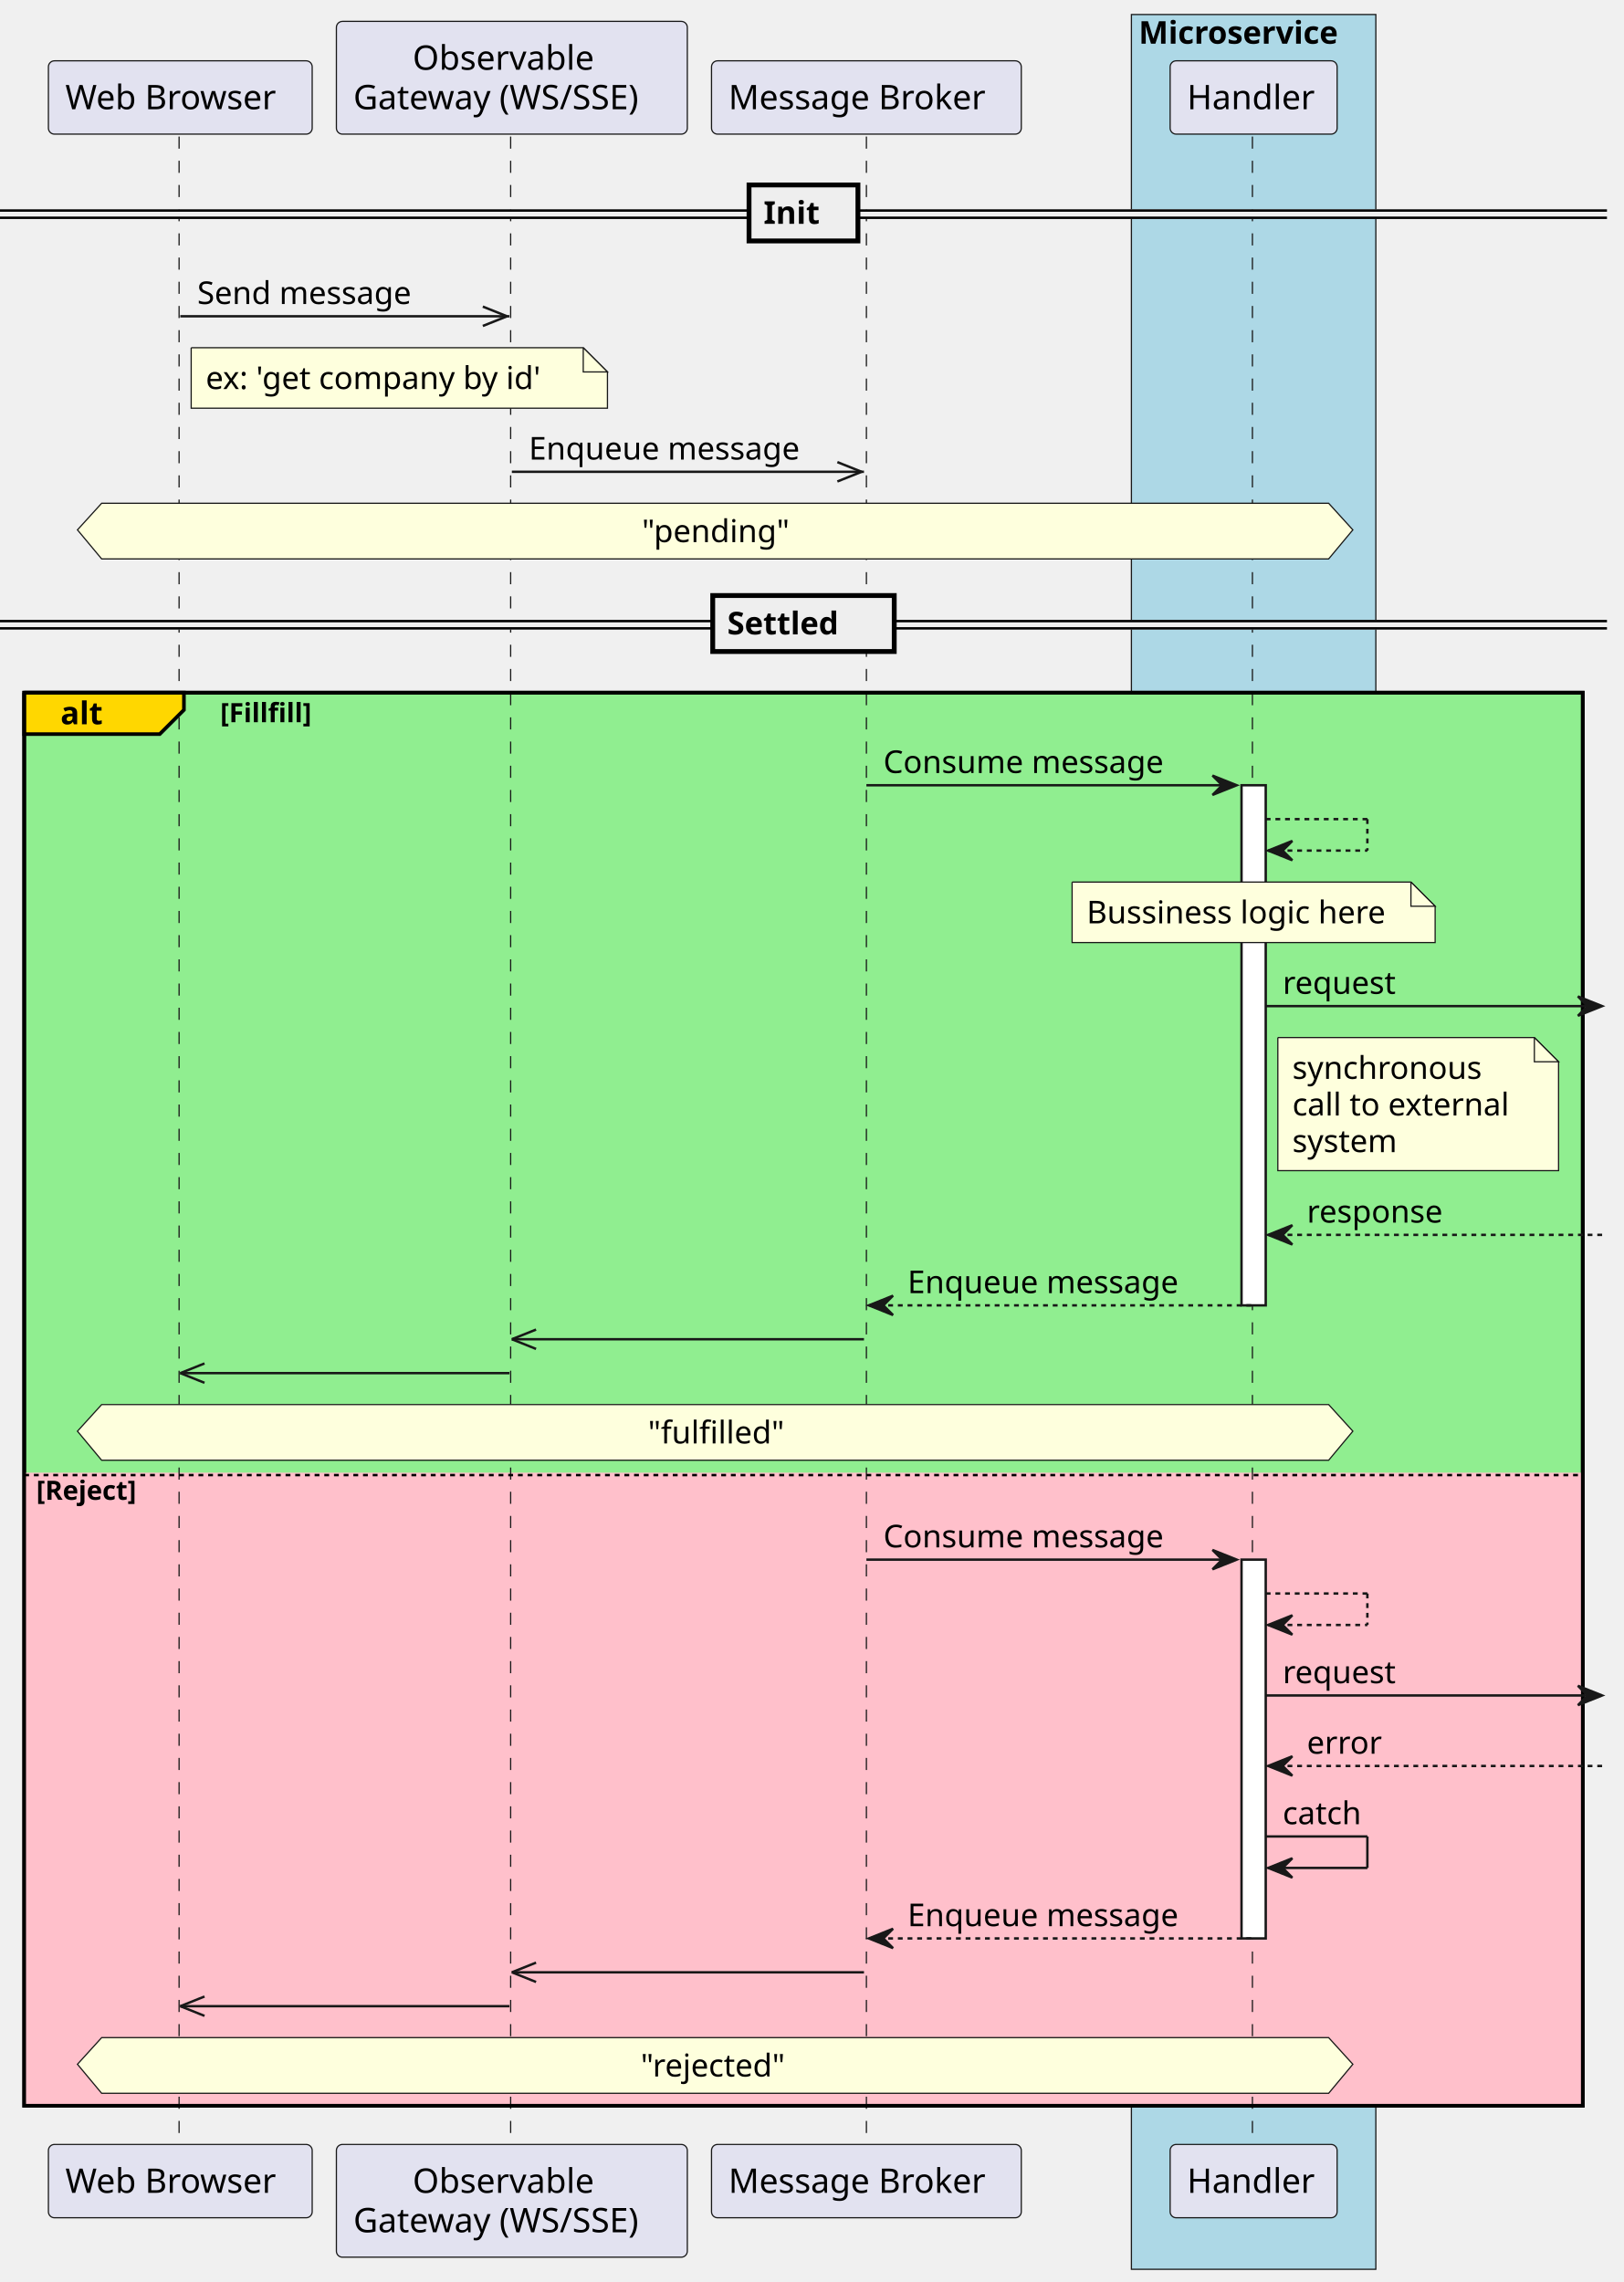
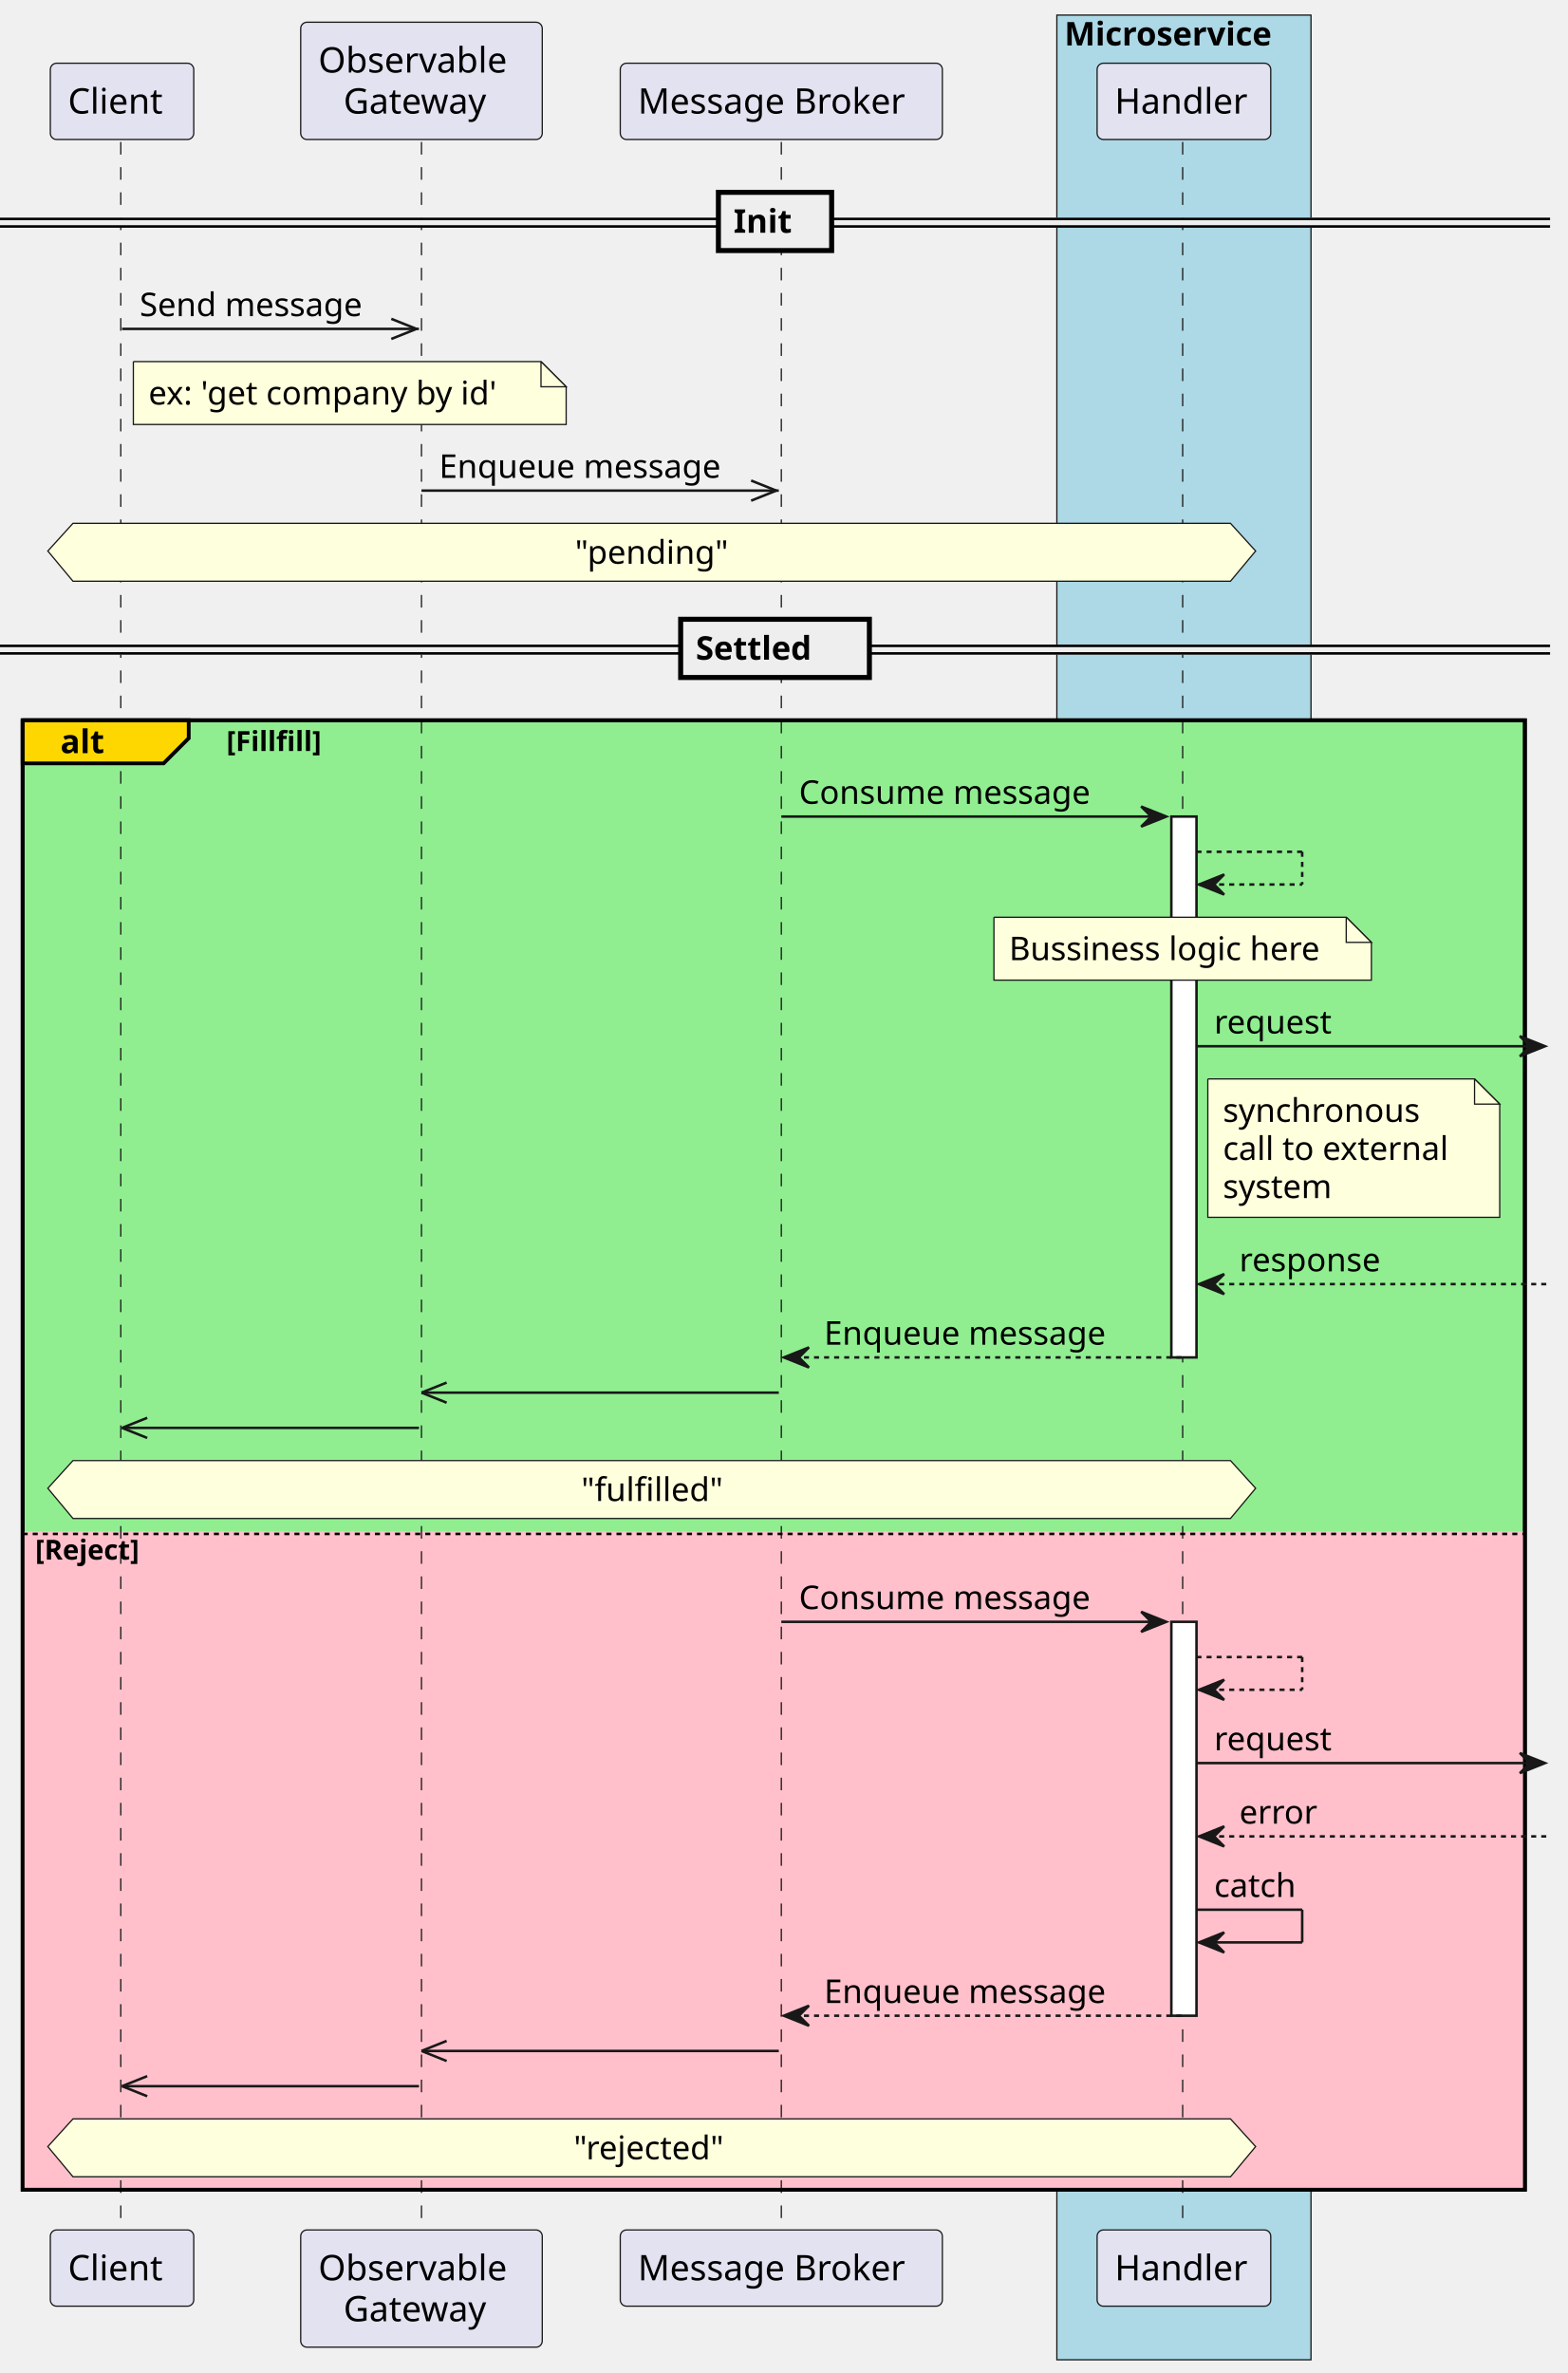
- <svg xmlns="http://www.w3.org/2000/svg" contentStyleType="text/css" height="943px" preserveAspectRatio="none" style="width:671px;height:943px;" version="1.1" viewBox="0 0 671 943" width="671px" zoomAndPan="magnify">
+ <svg xmlns="http://www.w3.org/2000/svg" contentStyleType="text/css" height="943px" preserveAspectRatio="none" style="width:623px;height:943px;" version="1.1" viewBox="0 0 623 943" width="623px" zoomAndPan="magnify">
  <defs>
    <style type="text/css">*.s_181818_e7e7e7 {stroke:#181818;}*.f_000000_ffffff {fill:#000000;}*.f_ffffff_000000 {fill:#ffffff;}*.s_000000_ffffff {stroke:#000000;}*.f_eeeeee_111111 {fill:#eeeeee;}*.s_eeeeee_111111 {stroke:#eeeeee;}*.f_feffdd_333333 {fill:#feffdd;}*.f_181818_e7e7e7 {fill:#181818;}@media (prefers-color-scheme:dark) {*.s_181818_e7e7e7 {stroke:#e7e7e7;}*.f_000000_ffffff {fill:#ffffff;}*.f_ffffff_000000 {fill:#000000;}*.s_000000_ffffff {stroke:#ffffff;}*.f_eeeeee_111111 {fill:#111111;}*.s_eeeeee_111111 {stroke:#111111;}*.f_feffdd_333333 {fill:#333333;}*.f_181818_e7e7e7 {fill:#e7e7e7;}}</style>
  </defs>
  <g>
-     <rect class="s_181818_e7e7e7" fill="#ADD8E6" height="931.75" style="stroke-width:0.5;" width="101" x="467.5" y="6" />
-     <text class="f_000000_ffffff" font-family="sans-serif" font-size="13" font-weight="bold" lengthAdjust="spacing" textLength="95" x="470.5" y="18.067">Microservice</text>
-     <rect class="f_ffffff_000000 s_181818_e7e7e7" height="214.93" style="stroke-width:1.0;" width="10" x="513" y="324.492" />
-     <rect class="f_ffffff_000000 s_181818_e7e7e7" height="156.531" style="stroke-width:1.0;" width="10" x="513" y="644.492" />
-     <rect class="s_000000_ffffff" fill="#90EE90" height="583.93" style="stroke-width:1.5;" width="644" x="10" y="286.227" />
-     <rect fill="#FFC0CB" height="261.602" style="stroke:none;stroke-width:1.0;" width="644" x="10" y="608.555" />
-     <line class="s_181818_e7e7e7" style="stroke-width:0.5;stroke-dasharray:5.0,5.0;" x1="74" x2="74" y1="56.43" y2="887.156" />
-     <line class="s_181818_e7e7e7" style="stroke-width:0.5;stroke-dasharray:5.0,5.0;" x1="211" x2="211" y1="56.43" y2="887.156" />
-     <line class="s_181818_e7e7e7" style="stroke-width:0.5;stroke-dasharray:5.0,5.0;" x1="358" x2="358" y1="56.43" y2="887.156" />
-     <line class="s_181818_e7e7e7" style="stroke-width:0.5;stroke-dasharray:5.0,5.0;" x1="517.5" x2="517.5" y1="56.43" y2="887.156" />
-     <rect class="s_181818_e7e7e7" fill="#E2E2F0" height="30.297" rx="2.5" ry="2.5" style="stroke-width:0.5;" width="109" x="20" y="25.133" />
-     <text class="f_000000_ffffff" font-family="sans-serif" font-size="14" lengthAdjust="spacing" textLength="95" x="27" y="45.128">Web Browser</text>
-     <rect class="s_181818_e7e7e7" fill="#E2E2F0" height="30.297" rx="2.5" ry="2.5" style="stroke-width:0.5;" width="109" x="20" y="886.156" />
-     <text class="f_000000_ffffff" font-family="sans-serif" font-size="14" lengthAdjust="spacing" textLength="95" x="27" y="906.151">Web Browser</text>
-     <rect class="s_181818_e7e7e7" fill="#E2E2F0" height="46.594" rx="2.5" ry="2.5" style="stroke-width:0.5;" width="145" x="139" y="8.836" />
-     <text class="f_000000_ffffff" font-family="sans-serif" font-size="14" lengthAdjust="spacing" textLength="82" x="170.5" y="28.831">Observable</text>
-     <text class="f_000000_ffffff" font-family="sans-serif" font-size="14" lengthAdjust="spacing" textLength="131" x="146" y="45.128">Gateway (WS/SSE)</text>
-     <rect class="s_181818_e7e7e7" fill="#E2E2F0" height="46.594" rx="2.5" ry="2.5" style="stroke-width:0.5;" width="145" x="139" y="886.156" />
-     <text class="f_000000_ffffff" font-family="sans-serif" font-size="14" lengthAdjust="spacing" textLength="82" x="170.5" y="906.151">Observable</text>
-     <text class="f_000000_ffffff" font-family="sans-serif" font-size="14" lengthAdjust="spacing" textLength="131" x="146" y="922.448">Gateway (WS/SSE)</text>
-     <rect class="s_181818_e7e7e7" fill="#E2E2F0" height="30.297" rx="2.5" ry="2.5" style="stroke-width:0.5;" width="128" x="294" y="25.133" />
-     <text class="f_000000_ffffff" font-family="sans-serif" font-size="14" lengthAdjust="spacing" textLength="114" x="301" y="45.128">Message Broker</text>
-     <rect class="s_181818_e7e7e7" fill="#E2E2F0" height="30.297" rx="2.5" ry="2.5" style="stroke-width:0.5;" width="128" x="294" y="886.156" />
-     <text class="f_000000_ffffff" font-family="sans-serif" font-size="14" lengthAdjust="spacing" textLength="114" x="301" y="906.151">Message Broker</text>
-     <rect class="s_181818_e7e7e7" fill="#E2E2F0" height="30.297" rx="2.5" ry="2.5" style="stroke-width:0.5;" width="69" x="483.5" y="25.133" />
-     <text class="f_000000_ffffff" font-family="sans-serif" font-size="14" lengthAdjust="spacing" textLength="55" x="490.5" y="45.128">Handler</text>
-     <rect class="s_181818_e7e7e7" fill="#E2E2F0" height="30.297" rx="2.5" ry="2.5" style="stroke-width:0.5;" width="69" x="483.5" y="886.156" />
-     <text class="f_000000_ffffff" font-family="sans-serif" font-size="14" lengthAdjust="spacing" textLength="55" x="490.5" y="906.151">Handler</text>
-     <rect class="f_ffffff_000000 s_181818_e7e7e7" height="214.93" style="stroke-width:1.0;" width="10" x="513" y="324.492" />
-     <rect class="f_ffffff_000000 s_181818_e7e7e7" height="156.531" style="stroke-width:1.0;" width="10" x="513" y="644.492" />
-     <rect class="f_eeeeee_111111 s_eeeeee_111111" height="3" style="stroke-width:1.0;" width="664" x="0" y="86.996" />
-     <line class="s_000000_ffffff" style="stroke-width:1.0;" x1="0" x2="664" y1="86.996" y2="86.996" />
-     <line class="s_000000_ffffff" style="stroke-width:1.0;" x1="0" x2="664" y1="89.996" y2="89.996" />
-     <rect class="f_eeeeee_111111 s_000000_ffffff" height="23.133" style="stroke-width:2.0;" width="45" x="309.5" y="76.43" />
-     <text class="f_000000_ffffff" font-family="sans-serif" font-size="13" font-weight="bold" lengthAdjust="spacing" textLength="26" x="315.5" y="92.497">Init</text>
-     <line class="s_181818_e7e7e7" style="stroke-width:1.0;" x1="209.5" x2="199.5" y1="130.695" y2="126.695" />
-     <line class="s_181818_e7e7e7" style="stroke-width:1.0;" x1="209.5" x2="199.5" y1="130.695" y2="134.695" />
-     <line class="s_181818_e7e7e7" style="stroke-width:1.0;" x1="74.5" x2="210.5" y1="130.695" y2="130.695" />
-     <text class="f_000000_ffffff" font-family="sans-serif" font-size="13" lengthAdjust="spacing" textLength="95" x="81.5" y="125.629">Send message</text>
-     <path class="f_feffdd_333333 s_181818_e7e7e7" d="M79,143.695 L79,168.695 L251,168.695 L251,153.695 L241,143.695 L79,143.695 " style="stroke-width:0.5;" />
-     <path class="f_feffdd_333333 s_181818_e7e7e7" d="M241,143.695 L241,153.695 L251,153.695 L241,143.695 " style="stroke-width:0.5;" />
-     <text class="f_000000_ffffff" font-family="sans-serif" font-size="13" lengthAdjust="spacing" textLength="151" x="85" y="160.762">ex: 'get company by id'</text>
-     <line class="s_181818_e7e7e7" style="stroke-width:1.0;" x1="356" x2="346" y1="194.961" y2="190.961" />
-     <line class="s_181818_e7e7e7" style="stroke-width:1.0;" x1="356" x2="346" y1="194.961" y2="198.961" />
-     <line class="s_181818_e7e7e7" style="stroke-width:1.0;" x1="211.5" x2="357" y1="194.961" y2="194.961" />
-     <text class="f_000000_ffffff" font-family="sans-serif" font-size="13" lengthAdjust="spacing" textLength="119" x="218.5" y="189.895">Enqueue message</text>
-     <polygon class="f_feffdd_333333 s_181818_e7e7e7" points="42,207.961,549,207.961,559,218.961,549,230.961,42,230.961,32,218.961,42,207.961" style="stroke-width:0.5;" />
-     <text class="f_000000_ffffff" font-family="sans-serif" font-size="13" lengthAdjust="spacing" textLength="61" x="265.25" y="224.028">"pending"</text>
-     <rect class="f_eeeeee_111111 s_eeeeee_111111" height="3" style="stroke-width:1.0;" width="664" x="0" y="256.66" />
-     <line class="s_000000_ffffff" style="stroke-width:1.0;" x1="0" x2="664" y1="256.66" y2="256.66" />
-     <line class="s_000000_ffffff" style="stroke-width:1.0;" x1="0" x2="664" y1="259.66" y2="259.66" />
-     <rect class="f_eeeeee_111111 s_000000_ffffff" height="23.133" style="stroke-width:2.0;" width="75" x="294.5" y="246.094" />
-     <text class="f_000000_ffffff" font-family="sans-serif" font-size="13" font-weight="bold" lengthAdjust="spacing" textLength="56" x="300.5" y="262.161">Settled</text>
-     <path class="s_000000_ffffff" d="M10,286.227 L76,286.227 L76,293.359 L66,303.359 L10,303.359 L10,286.227 " fill="#FFD700" style="stroke-width:1.5;" />
-     <rect class="s_000000_ffffff" fill="none" height="583.93" style="stroke-width:1.5;" width="644" x="10" y="286.227" />
-     <text class="f_000000_ffffff" font-family="sans-serif" font-size="13" font-weight="bold" lengthAdjust="spacing" textLength="21" x="25" y="299.293">alt</text>
-     <text class="f_000000_ffffff" font-family="sans-serif" font-size="11" font-weight="bold" lengthAdjust="spacing" textLength="48" x="91" y="298.437">[Fillfill]</text>
-     <polygon class="f_181818_e7e7e7 s_181818_e7e7e7" points="501,320.492,511,324.492,501,328.492,505,324.492" style="stroke-width:1.0;" />
-     <line class="s_181818_e7e7e7" style="stroke-width:1.0;" x1="358" x2="507" y1="324.492" y2="324.492" />
-     <text class="f_000000_ffffff" font-family="sans-serif" font-size="13" lengthAdjust="spacing" textLength="124" x="365" y="319.426">Consume message</text>
-     <line class="s_181818_e7e7e7" style="stroke-width:1.0;stroke-dasharray:2.0,2.0;" x1="523" x2="565" y1="338.492" y2="338.492" />
-     <line class="s_181818_e7e7e7" style="stroke-width:1.0;stroke-dasharray:2.0,2.0;" x1="565" x2="565" y1="338.492" y2="351.492" />
-     <line class="s_181818_e7e7e7" style="stroke-width:1.0;stroke-dasharray:2.0,2.0;" x1="524" x2="565" y1="351.492" y2="351.492" />
-     <polygon class="f_181818_e7e7e7 s_181818_e7e7e7" points="534,347.492,524,351.492,534,355.492,530,351.492" style="stroke-width:1.0;" />
-     <path class="f_feffdd_333333 s_181818_e7e7e7" d="M443,364.492 L443,389.492 L593,389.492 L593,374.492 L583,364.492 L443,364.492 " style="stroke-width:0.5;" />
-     <path class="f_feffdd_333333 s_181818_e7e7e7" d="M583,364.492 L583,374.492 L593,374.492 L583,364.492 " style="stroke-width:0.5;" />
-     <text class="f_000000_ffffff" font-family="sans-serif" font-size="13" lengthAdjust="spacing" textLength="129" x="449" y="381.559">Bussiness logic here</text>
-     <polygon class="f_181818_e7e7e7 s_181818_e7e7e7" points="652,411.758,662,415.758,652,419.758,656,415.758" style="stroke-width:1.0;" />
-     <line class="s_181818_e7e7e7" style="stroke-width:1.0;" x1="523" x2="658" y1="415.758" y2="415.758" />
-     <text class="f_000000_ffffff" font-family="sans-serif" font-size="13" lengthAdjust="spacing" textLength="49" x="530" y="410.692">request</text>
-     <path class="f_feffdd_333333 s_181818_e7e7e7" d="M528,428.758 L528,483.758 L644,483.758 L644,438.758 L634,428.758 L528,428.758 " style="stroke-width:0.5;" />
-     <path class="f_feffdd_333333 s_181818_e7e7e7" d="M634,428.758 L634,438.758 L644,438.758 L634,428.758 " style="stroke-width:0.5;" />
-     <text class="f_000000_ffffff" font-family="sans-serif" font-size="13" lengthAdjust="spacing" textLength="82" x="534" y="445.825">synchronous</text>
-     <text class="f_000000_ffffff" font-family="sans-serif" font-size="13" lengthAdjust="spacing" textLength="95" x="534" y="460.957">call to external</text>
-     <text class="f_000000_ffffff" font-family="sans-serif" font-size="13" lengthAdjust="spacing" textLength="48" x="534" y="476.09">system</text>
-     <polygon class="f_181818_e7e7e7 s_181818_e7e7e7" points="534,506.289,524,510.289,534,514.289,530,510.289" style="stroke-width:1.0;" />
-     <line class="s_181818_e7e7e7" style="stroke-width:1.0;stroke-dasharray:2.0,2.0;" x1="528" x2="663" y1="510.289" y2="510.289" />
-     <text class="f_000000_ffffff" font-family="sans-serif" font-size="13" lengthAdjust="spacing" textLength="59" x="540" y="505.223">response</text>
-     <polygon class="f_181818_e7e7e7 s_181818_e7e7e7" points="369,535.422,359,539.422,369,543.422,365,539.422" style="stroke-width:1.0;" />
-     <line class="s_181818_e7e7e7" style="stroke-width:1.0;stroke-dasharray:2.0,2.0;" x1="363" x2="517" y1="539.422" y2="539.422" />
-     <text class="f_000000_ffffff" font-family="sans-serif" font-size="13" lengthAdjust="spacing" textLength="119" x="375" y="534.356">Enqueue message</text>
-     <line class="s_181818_e7e7e7" style="stroke-width:1.0;" x1="211.5" x2="221.5" y1="553.422" y2="549.422" />
-     <line class="s_181818_e7e7e7" style="stroke-width:1.0;" x1="211.5" x2="221.5" y1="553.422" y2="557.422" />
-     <line class="s_181818_e7e7e7" style="stroke-width:1.0;" x1="211.5" x2="357" y1="553.422" y2="553.422" />
-     <line class="s_181818_e7e7e7" style="stroke-width:1.0;" x1="74.5" x2="84.5" y1="567.422" y2="563.422" />
-     <line class="s_181818_e7e7e7" style="stroke-width:1.0;" x1="74.5" x2="84.5" y1="567.422" y2="571.422" />
-     <line class="s_181818_e7e7e7" style="stroke-width:1.0;" x1="74.5" x2="210.5" y1="567.422" y2="567.422" />
-     <polygon class="f_feffdd_333333 s_181818_e7e7e7" points="42,580.422,549,580.422,559,591.422,549,603.422,42,603.422,32,591.422,42,580.422" style="stroke-width:0.5;" />
-     <text class="f_000000_ffffff" font-family="sans-serif" font-size="13" lengthAdjust="spacing" textLength="56" x="267.75" y="596.489">"fulfilled"</text>
-     <line class="s_000000_ffffff" style="stroke-width:1.0;stroke-dasharray:2.0,2.0;" x1="10" x2="654" y1="609.555" y2="609.555" />
-     <text class="f_000000_ffffff" font-family="sans-serif" font-size="11" font-weight="bold" lengthAdjust="spacing" textLength="52" x="15" y="619.765">[Reject]</text>
-     <polygon class="f_181818_e7e7e7 s_181818_e7e7e7" points="501,640.492,511,644.492,501,648.492,505,644.492" style="stroke-width:1.0;" />
-     <line class="s_181818_e7e7e7" style="stroke-width:1.0;" x1="358" x2="507" y1="644.492" y2="644.492" />
-     <text class="f_000000_ffffff" font-family="sans-serif" font-size="13" lengthAdjust="spacing" textLength="124" x="365" y="639.426">Consume message</text>
-     <line class="s_181818_e7e7e7" style="stroke-width:1.0;stroke-dasharray:2.0,2.0;" x1="523" x2="565" y1="658.492" y2="658.492" />
-     <line class="s_181818_e7e7e7" style="stroke-width:1.0;stroke-dasharray:2.0,2.0;" x1="565" x2="565" y1="658.492" y2="671.492" />
-     <line class="s_181818_e7e7e7" style="stroke-width:1.0;stroke-dasharray:2.0,2.0;" x1="524" x2="565" y1="671.492" y2="671.492" />
-     <polygon class="f_181818_e7e7e7 s_181818_e7e7e7" points="534,667.492,524,671.492,534,675.492,530,671.492" style="stroke-width:1.0;" />
-     <polygon class="f_181818_e7e7e7 s_181818_e7e7e7" points="652,696.625,662,700.625,652,704.625,656,700.625" style="stroke-width:1.0;" />
-     <line class="s_181818_e7e7e7" style="stroke-width:1.0;" x1="523" x2="658" y1="700.625" y2="700.625" />
-     <text class="f_000000_ffffff" font-family="sans-serif" font-size="13" lengthAdjust="spacing" textLength="49" x="530" y="695.559">request</text>
-     <polygon class="f_181818_e7e7e7 s_181818_e7e7e7" points="534,725.758,524,729.758,534,733.758,530,729.758" style="stroke-width:1.0;" />
-     <line class="s_181818_e7e7e7" style="stroke-width:1.0;stroke-dasharray:2.0,2.0;" x1="528" x2="663" y1="729.758" y2="729.758" />
-     <text class="f_000000_ffffff" font-family="sans-serif" font-size="13" lengthAdjust="spacing" textLength="31" x="540" y="724.692">error</text>
-     <line class="s_181818_e7e7e7" style="stroke-width:1.0;" x1="523" x2="565" y1="758.891" y2="758.891" />
-     <line class="s_181818_e7e7e7" style="stroke-width:1.0;" x1="565" x2="565" y1="758.891" y2="771.891" />
-     <line class="s_181818_e7e7e7" style="stroke-width:1.0;" x1="524" x2="565" y1="771.891" y2="771.891" />
-     <polygon class="f_181818_e7e7e7 s_181818_e7e7e7" points="534,767.891,524,771.891,534,775.891,530,771.891" style="stroke-width:1.0;" />
-     <text class="f_000000_ffffff" font-family="sans-serif" font-size="13" lengthAdjust="spacing" textLength="35" x="530" y="753.825">catch</text>
-     <polygon class="f_181818_e7e7e7 s_181818_e7e7e7" points="369,797.023,359,801.023,369,805.023,365,801.023" style="stroke-width:1.0;" />
-     <line class="s_181818_e7e7e7" style="stroke-width:1.0;stroke-dasharray:2.0,2.0;" x1="363" x2="517" y1="801.023" y2="801.023" />
-     <text class="f_000000_ffffff" font-family="sans-serif" font-size="13" lengthAdjust="spacing" textLength="119" x="375" y="795.957">Enqueue message</text>
-     <line class="s_181818_e7e7e7" style="stroke-width:1.0;" x1="211.5" x2="221.5" y1="815.023" y2="811.023" />
-     <line class="s_181818_e7e7e7" style="stroke-width:1.0;" x1="211.5" x2="221.5" y1="815.023" y2="819.023" />
-     <line class="s_181818_e7e7e7" style="stroke-width:1.0;" x1="211.5" x2="357" y1="815.023" y2="815.023" />
-     <line class="s_181818_e7e7e7" style="stroke-width:1.0;" x1="74.5" x2="84.5" y1="829.023" y2="825.023" />
-     <line class="s_181818_e7e7e7" style="stroke-width:1.0;" x1="74.5" x2="84.5" y1="829.023" y2="833.023" />
-     <line class="s_181818_e7e7e7" style="stroke-width:1.0;" x1="74.5" x2="210.5" y1="829.023" y2="829.023" />
-     <polygon class="f_feffdd_333333 s_181818_e7e7e7" points="42,842.023,549,842.023,559,853.023,549,865.023,42,865.023,32,853.023,42,842.023" style="stroke-width:0.5;" />
-     <text class="f_000000_ffffff" font-family="sans-serif" font-size="13" lengthAdjust="spacing" textLength="62" x="264.75" y="858.09">"rejected"</text>
+     <rect class="s_181818_e7e7e7" fill="#ADD8E6" height="931.75" style="stroke-width:0.5;" width="101" x="420" y="6" />
+     <text class="f_000000_ffffff" font-family="sans-serif" font-size="13" font-weight="bold" lengthAdjust="spacing" textLength="95" x="423" y="18.067">Microservice</text>
+     <rect class="f_ffffff_000000 s_181818_e7e7e7" height="214.93" style="stroke-width:1.0;" width="10" x="465.5" y="324.492" />
+     <rect class="f_ffffff_000000 s_181818_e7e7e7" height="156.531" style="stroke-width:1.0;" width="10" x="465.5" y="644.492" />
+     <rect class="s_000000_ffffff" fill="#90EE90" height="583.93" style="stroke-width:1.5;" width="597" x="9" y="286.227" />
+     <rect fill="#FFC0CB" height="261.602" style="stroke:none;stroke-width:1.0;" width="597" x="9" y="608.555" />
+     <line class="s_181818_e7e7e7" style="stroke-width:0.5;stroke-dasharray:5.0,5.0;" x1="48" x2="48" y1="56.43" y2="887.156" />
+     <line class="s_181818_e7e7e7" style="stroke-width:0.5;stroke-dasharray:5.0,5.0;" x1="167.5" x2="167.5" y1="56.43" y2="887.156" />
+     <line class="s_181818_e7e7e7" style="stroke-width:0.5;stroke-dasharray:5.0,5.0;" x1="310.5" x2="310.5" y1="56.43" y2="887.156" />
+     <line class="s_181818_e7e7e7" style="stroke-width:0.5;stroke-dasharray:5.0,5.0;" x1="470" x2="470" y1="56.43" y2="887.156" />
+     <rect class="s_181818_e7e7e7" fill="#E2E2F0" height="30.297" rx="2.5" ry="2.5" style="stroke-width:0.5;" width="57" x="20" y="25.133" />
+     <text class="f_000000_ffffff" font-family="sans-serif" font-size="14" lengthAdjust="spacing" textLength="43" x="27" y="45.128">Client</text>
+     <rect class="s_181818_e7e7e7" fill="#E2E2F0" height="30.297" rx="2.5" ry="2.5" style="stroke-width:0.5;" width="57" x="20" y="886.156" />
+     <text class="f_000000_ffffff" font-family="sans-serif" font-size="14" lengthAdjust="spacing" textLength="43" x="27" y="906.151">Client</text>
+     <rect class="s_181818_e7e7e7" fill="#E2E2F0" height="46.594" rx="2.5" ry="2.5" style="stroke-width:0.5;" width="96" x="119.5" y="8.836" />
+     <text class="f_000000_ffffff" font-family="sans-serif" font-size="14" lengthAdjust="spacing" textLength="82" x="126.5" y="28.831">Observable</text>
+     <text class="f_000000_ffffff" font-family="sans-serif" font-size="14" lengthAdjust="spacing" textLength="62" x="136.5" y="45.128">Gateway</text>
+     <rect class="s_181818_e7e7e7" fill="#E2E2F0" height="46.594" rx="2.5" ry="2.5" style="stroke-width:0.5;" width="96" x="119.5" y="886.156" />
+     <text class="f_000000_ffffff" font-family="sans-serif" font-size="14" lengthAdjust="spacing" textLength="82" x="126.5" y="906.151">Observable</text>
+     <text class="f_000000_ffffff" font-family="sans-serif" font-size="14" lengthAdjust="spacing" textLength="62" x="136.5" y="922.448">Gateway</text>
+     <rect class="s_181818_e7e7e7" fill="#E2E2F0" height="30.297" rx="2.5" ry="2.5" style="stroke-width:0.5;" width="128" x="246.5" y="25.133" />
+     <text class="f_000000_ffffff" font-family="sans-serif" font-size="14" lengthAdjust="spacing" textLength="114" x="253.5" y="45.128">Message Broker</text>
+     <rect class="s_181818_e7e7e7" fill="#E2E2F0" height="30.297" rx="2.5" ry="2.5" style="stroke-width:0.5;" width="128" x="246.5" y="886.156" />
+     <text class="f_000000_ffffff" font-family="sans-serif" font-size="14" lengthAdjust="spacing" textLength="114" x="253.5" y="906.151">Message Broker</text>
+     <rect class="s_181818_e7e7e7" fill="#E2E2F0" height="30.297" rx="2.5" ry="2.5" style="stroke-width:0.5;" width="69" x="436" y="25.133" />
+     <text class="f_000000_ffffff" font-family="sans-serif" font-size="14" lengthAdjust="spacing" textLength="55" x="443" y="45.128">Handler</text>
+     <rect class="s_181818_e7e7e7" fill="#E2E2F0" height="30.297" rx="2.5" ry="2.5" style="stroke-width:0.5;" width="69" x="436" y="886.156" />
+     <text class="f_000000_ffffff" font-family="sans-serif" font-size="14" lengthAdjust="spacing" textLength="55" x="443" y="906.151">Handler</text>
+     <rect class="f_ffffff_000000 s_181818_e7e7e7" height="214.93" style="stroke-width:1.0;" width="10" x="465.5" y="324.492" />
+     <rect class="f_ffffff_000000 s_181818_e7e7e7" height="156.531" style="stroke-width:1.0;" width="10" x="465.5" y="644.492" />
+     <rect class="f_eeeeee_111111 s_eeeeee_111111" height="3" style="stroke-width:1.0;" width="616" x="0" y="86.996" />
+     <line class="s_000000_ffffff" style="stroke-width:1.0;" x1="0" x2="616" y1="86.996" y2="86.996" />
+     <line class="s_000000_ffffff" style="stroke-width:1.0;" x1="0" x2="616" y1="89.996" y2="89.996" />
+     <rect class="f_eeeeee_111111 s_000000_ffffff" height="23.133" style="stroke-width:2.0;" width="45" x="285.5" y="76.43" />
+     <text class="f_000000_ffffff" font-family="sans-serif" font-size="13" font-weight="bold" lengthAdjust="spacing" textLength="26" x="291.5" y="92.497">Init</text>
+     <line class="s_181818_e7e7e7" style="stroke-width:1.0;" x1="165.5" x2="155.5" y1="130.695" y2="126.695" />
+     <line class="s_181818_e7e7e7" style="stroke-width:1.0;" x1="165.5" x2="155.5" y1="130.695" y2="134.695" />
+     <line class="s_181818_e7e7e7" style="stroke-width:1.0;" x1="48.5" x2="166.5" y1="130.695" y2="130.695" />
+     <text class="f_000000_ffffff" font-family="sans-serif" font-size="13" lengthAdjust="spacing" textLength="95" x="55.5" y="125.629">Send message</text>
+     <path class="f_feffdd_333333 s_181818_e7e7e7" d="M53,143.695 L53,168.695 L225,168.695 L225,153.695 L215,143.695 L53,143.695 " style="stroke-width:0.5;" />
+     <path class="f_feffdd_333333 s_181818_e7e7e7" d="M215,143.695 L215,153.695 L225,153.695 L215,143.695 " style="stroke-width:0.5;" />
+     <text class="f_000000_ffffff" font-family="sans-serif" font-size="13" lengthAdjust="spacing" textLength="151" x="59" y="160.762">ex: 'get company by id'</text>
+     <line class="s_181818_e7e7e7" style="stroke-width:1.0;" x1="308.5" x2="298.5" y1="194.961" y2="190.961" />
+     <line class="s_181818_e7e7e7" style="stroke-width:1.0;" x1="308.5" x2="298.5" y1="194.961" y2="198.961" />
+     <line class="s_181818_e7e7e7" style="stroke-width:1.0;" x1="167.5" x2="309.5" y1="194.961" y2="194.961" />
+     <text class="f_000000_ffffff" font-family="sans-serif" font-size="13" lengthAdjust="spacing" textLength="119" x="174.5" y="189.895">Enqueue message</text>
+     <polygon class="f_feffdd_333333 s_181818_e7e7e7" points="29,207.961,489,207.961,499,218.961,489,230.961,29,230.961,19,218.961,29,207.961" style="stroke-width:0.5;" />
+     <text class="f_000000_ffffff" font-family="sans-serif" font-size="13" lengthAdjust="spacing" textLength="61" x="228.5" y="224.028">"pending"</text>
+     <rect class="f_eeeeee_111111 s_eeeeee_111111" height="3" style="stroke-width:1.0;" width="616" x="0" y="256.66" />
+     <line class="s_000000_ffffff" style="stroke-width:1.0;" x1="0" x2="616" y1="256.66" y2="256.66" />
+     <line class="s_000000_ffffff" style="stroke-width:1.0;" x1="0" x2="616" y1="259.66" y2="259.66" />
+     <rect class="f_eeeeee_111111 s_000000_ffffff" height="23.133" style="stroke-width:2.0;" width="75" x="270.5" y="246.094" />
+     <text class="f_000000_ffffff" font-family="sans-serif" font-size="13" font-weight="bold" lengthAdjust="spacing" textLength="56" x="276.5" y="262.161">Settled</text>
+     <path class="s_000000_ffffff" d="M9,286.227 L75,286.227 L75,293.359 L65,303.359 L9,303.359 L9,286.227 " fill="#FFD700" style="stroke-width:1.5;" />
+     <rect class="s_000000_ffffff" fill="none" height="583.93" style="stroke-width:1.5;" width="597" x="9" y="286.227" />
+     <text class="f_000000_ffffff" font-family="sans-serif" font-size="13" font-weight="bold" lengthAdjust="spacing" textLength="21" x="24" y="299.293">alt</text>
+     <text class="f_000000_ffffff" font-family="sans-serif" font-size="11" font-weight="bold" lengthAdjust="spacing" textLength="48" x="90" y="298.437">[Fillfill]</text>
+     <polygon class="f_181818_e7e7e7 s_181818_e7e7e7" points="453.5,320.492,463.5,324.492,453.5,328.492,457.5,324.492" style="stroke-width:1.0;" />
+     <line class="s_181818_e7e7e7" style="stroke-width:1.0;" x1="310.5" x2="459.5" y1="324.492" y2="324.492" />
+     <text class="f_000000_ffffff" font-family="sans-serif" font-size="13" lengthAdjust="spacing" textLength="124" x="317.5" y="319.426">Consume message</text>
+     <line class="s_181818_e7e7e7" style="stroke-width:1.0;stroke-dasharray:2.0,2.0;" x1="475.5" x2="517.5" y1="338.492" y2="338.492" />
+     <line class="s_181818_e7e7e7" style="stroke-width:1.0;stroke-dasharray:2.0,2.0;" x1="517.5" x2="517.5" y1="338.492" y2="351.492" />
+     <line class="s_181818_e7e7e7" style="stroke-width:1.0;stroke-dasharray:2.0,2.0;" x1="476.5" x2="517.5" y1="351.492" y2="351.492" />
+     <polygon class="f_181818_e7e7e7 s_181818_e7e7e7" points="486.5,347.492,476.5,351.492,486.5,355.492,482.5,351.492" style="stroke-width:1.0;" />
+     <path class="f_feffdd_333333 s_181818_e7e7e7" d="M395,364.492 L395,389.492 L545,389.492 L545,374.492 L535,364.492 L395,364.492 " style="stroke-width:0.5;" />
+     <path class="f_feffdd_333333 s_181818_e7e7e7" d="M535,364.492 L535,374.492 L545,374.492 L535,364.492 " style="stroke-width:0.5;" />
+     <text class="f_000000_ffffff" font-family="sans-serif" font-size="13" lengthAdjust="spacing" textLength="129" x="401" y="381.559">Bussiness logic here</text>
+     <polygon class="f_181818_e7e7e7 s_181818_e7e7e7" points="604,411.758,614,415.758,604,419.758,608,415.758" style="stroke-width:1.0;" />
+     <line class="s_181818_e7e7e7" style="stroke-width:1.0;" x1="475.5" x2="610" y1="415.758" y2="415.758" />
+     <text class="f_000000_ffffff" font-family="sans-serif" font-size="13" lengthAdjust="spacing" textLength="49" x="482.5" y="410.692">request</text>
+     <path class="f_feffdd_333333 s_181818_e7e7e7" d="M480,428.758 L480,483.758 L596,483.758 L596,438.758 L586,428.758 L480,428.758 " style="stroke-width:0.5;" />
+     <path class="f_feffdd_333333 s_181818_e7e7e7" d="M586,428.758 L586,438.758 L596,438.758 L586,428.758 " style="stroke-width:0.5;" />
+     <text class="f_000000_ffffff" font-family="sans-serif" font-size="13" lengthAdjust="spacing" textLength="82" x="486" y="445.825">synchronous</text>
+     <text class="f_000000_ffffff" font-family="sans-serif" font-size="13" lengthAdjust="spacing" textLength="95" x="486" y="460.957">call to external</text>
+     <text class="f_000000_ffffff" font-family="sans-serif" font-size="13" lengthAdjust="spacing" textLength="48" x="486" y="476.09">system</text>
+     <polygon class="f_181818_e7e7e7 s_181818_e7e7e7" points="486.5,506.289,476.5,510.289,486.5,514.289,482.5,510.289" style="stroke-width:1.0;" />
+     <line class="s_181818_e7e7e7" style="stroke-width:1.0;stroke-dasharray:2.0,2.0;" x1="480.5" x2="615" y1="510.289" y2="510.289" />
+     <text class="f_000000_ffffff" font-family="sans-serif" font-size="13" lengthAdjust="spacing" textLength="59" x="492.5" y="505.223">response</text>
+     <polygon class="f_181818_e7e7e7 s_181818_e7e7e7" points="321.5,535.422,311.5,539.422,321.5,543.422,317.5,539.422" style="stroke-width:1.0;" />
+     <line class="s_181818_e7e7e7" style="stroke-width:1.0;stroke-dasharray:2.0,2.0;" x1="315.5" x2="469.5" y1="539.422" y2="539.422" />
+     <text class="f_000000_ffffff" font-family="sans-serif" font-size="13" lengthAdjust="spacing" textLength="119" x="327.5" y="534.356">Enqueue message</text>
+     <line class="s_181818_e7e7e7" style="stroke-width:1.0;" x1="167.5" x2="177.5" y1="553.422" y2="549.422" />
+     <line class="s_181818_e7e7e7" style="stroke-width:1.0;" x1="167.5" x2="177.5" y1="553.422" y2="557.422" />
+     <line class="s_181818_e7e7e7" style="stroke-width:1.0;" x1="167.5" x2="309.5" y1="553.422" y2="553.422" />
+     <line class="s_181818_e7e7e7" style="stroke-width:1.0;" x1="48.5" x2="58.5" y1="567.422" y2="563.422" />
+     <line class="s_181818_e7e7e7" style="stroke-width:1.0;" x1="48.5" x2="58.5" y1="567.422" y2="571.422" />
+     <line class="s_181818_e7e7e7" style="stroke-width:1.0;" x1="48.5" x2="166.5" y1="567.422" y2="567.422" />
+     <polygon class="f_feffdd_333333 s_181818_e7e7e7" points="29,580.422,489,580.422,499,591.422,489,603.422,29,603.422,19,591.422,29,580.422" style="stroke-width:0.5;" />
+     <text class="f_000000_ffffff" font-family="sans-serif" font-size="13" lengthAdjust="spacing" textLength="56" x="231" y="596.489">"fulfilled"</text>
+     <line class="s_000000_ffffff" style="stroke-width:1.0;stroke-dasharray:2.0,2.0;" x1="9" x2="606" y1="609.555" y2="609.555" />
+     <text class="f_000000_ffffff" font-family="sans-serif" font-size="11" font-weight="bold" lengthAdjust="spacing" textLength="52" x="14" y="619.765">[Reject]</text>
+     <polygon class="f_181818_e7e7e7 s_181818_e7e7e7" points="453.5,640.492,463.5,644.492,453.5,648.492,457.5,644.492" style="stroke-width:1.0;" />
+     <line class="s_181818_e7e7e7" style="stroke-width:1.0;" x1="310.5" x2="459.5" y1="644.492" y2="644.492" />
+     <text class="f_000000_ffffff" font-family="sans-serif" font-size="13" lengthAdjust="spacing" textLength="124" x="317.5" y="639.426">Consume message</text>
+     <line class="s_181818_e7e7e7" style="stroke-width:1.0;stroke-dasharray:2.0,2.0;" x1="475.5" x2="517.5" y1="658.492" y2="658.492" />
+     <line class="s_181818_e7e7e7" style="stroke-width:1.0;stroke-dasharray:2.0,2.0;" x1="517.5" x2="517.5" y1="658.492" y2="671.492" />
+     <line class="s_181818_e7e7e7" style="stroke-width:1.0;stroke-dasharray:2.0,2.0;" x1="476.5" x2="517.5" y1="671.492" y2="671.492" />
+     <polygon class="f_181818_e7e7e7 s_181818_e7e7e7" points="486.5,667.492,476.5,671.492,486.5,675.492,482.5,671.492" style="stroke-width:1.0;" />
+     <polygon class="f_181818_e7e7e7 s_181818_e7e7e7" points="604,696.625,614,700.625,604,704.625,608,700.625" style="stroke-width:1.0;" />
+     <line class="s_181818_e7e7e7" style="stroke-width:1.0;" x1="475.5" x2="610" y1="700.625" y2="700.625" />
+     <text class="f_000000_ffffff" font-family="sans-serif" font-size="13" lengthAdjust="spacing" textLength="49" x="482.5" y="695.559">request</text>
+     <polygon class="f_181818_e7e7e7 s_181818_e7e7e7" points="486.5,725.758,476.5,729.758,486.5,733.758,482.5,729.758" style="stroke-width:1.0;" />
+     <line class="s_181818_e7e7e7" style="stroke-width:1.0;stroke-dasharray:2.0,2.0;" x1="480.5" x2="615" y1="729.758" y2="729.758" />
+     <text class="f_000000_ffffff" font-family="sans-serif" font-size="13" lengthAdjust="spacing" textLength="31" x="492.5" y="724.692">error</text>
+     <line class="s_181818_e7e7e7" style="stroke-width:1.0;" x1="475.5" x2="517.5" y1="758.891" y2="758.891" />
+     <line class="s_181818_e7e7e7" style="stroke-width:1.0;" x1="517.5" x2="517.5" y1="758.891" y2="771.891" />
+     <line class="s_181818_e7e7e7" style="stroke-width:1.0;" x1="476.5" x2="517.5" y1="771.891" y2="771.891" />
+     <polygon class="f_181818_e7e7e7 s_181818_e7e7e7" points="486.5,767.891,476.5,771.891,486.5,775.891,482.5,771.891" style="stroke-width:1.0;" />
+     <text class="f_000000_ffffff" font-family="sans-serif" font-size="13" lengthAdjust="spacing" textLength="35" x="482.5" y="753.825">catch</text>
+     <polygon class="f_181818_e7e7e7 s_181818_e7e7e7" points="321.5,797.023,311.5,801.023,321.5,805.023,317.5,801.023" style="stroke-width:1.0;" />
+     <line class="s_181818_e7e7e7" style="stroke-width:1.0;stroke-dasharray:2.0,2.0;" x1="315.5" x2="469.5" y1="801.023" y2="801.023" />
+     <text class="f_000000_ffffff" font-family="sans-serif" font-size="13" lengthAdjust="spacing" textLength="119" x="327.5" y="795.957">Enqueue message</text>
+     <line class="s_181818_e7e7e7" style="stroke-width:1.0;" x1="167.5" x2="177.5" y1="815.023" y2="811.023" />
+     <line class="s_181818_e7e7e7" style="stroke-width:1.0;" x1="167.5" x2="177.5" y1="815.023" y2="819.023" />
+     <line class="s_181818_e7e7e7" style="stroke-width:1.0;" x1="167.5" x2="309.5" y1="815.023" y2="815.023" />
+     <line class="s_181818_e7e7e7" style="stroke-width:1.0;" x1="48.5" x2="58.5" y1="829.023" y2="825.023" />
+     <line class="s_181818_e7e7e7" style="stroke-width:1.0;" x1="48.5" x2="58.5" y1="829.023" y2="833.023" />
+     <line class="s_181818_e7e7e7" style="stroke-width:1.0;" x1="48.5" x2="166.5" y1="829.023" y2="829.023" />
+     <polygon class="f_feffdd_333333 s_181818_e7e7e7" points="29,842.023,489,842.023,499,853.023,489,865.023,29,865.023,19,853.023,29,842.023" style="stroke-width:0.5;" />
+     <text class="f_000000_ffffff" font-family="sans-serif" font-size="13" lengthAdjust="spacing" textLength="62" x="228" y="858.09">"rejected"</text>
  </g>
</svg>
